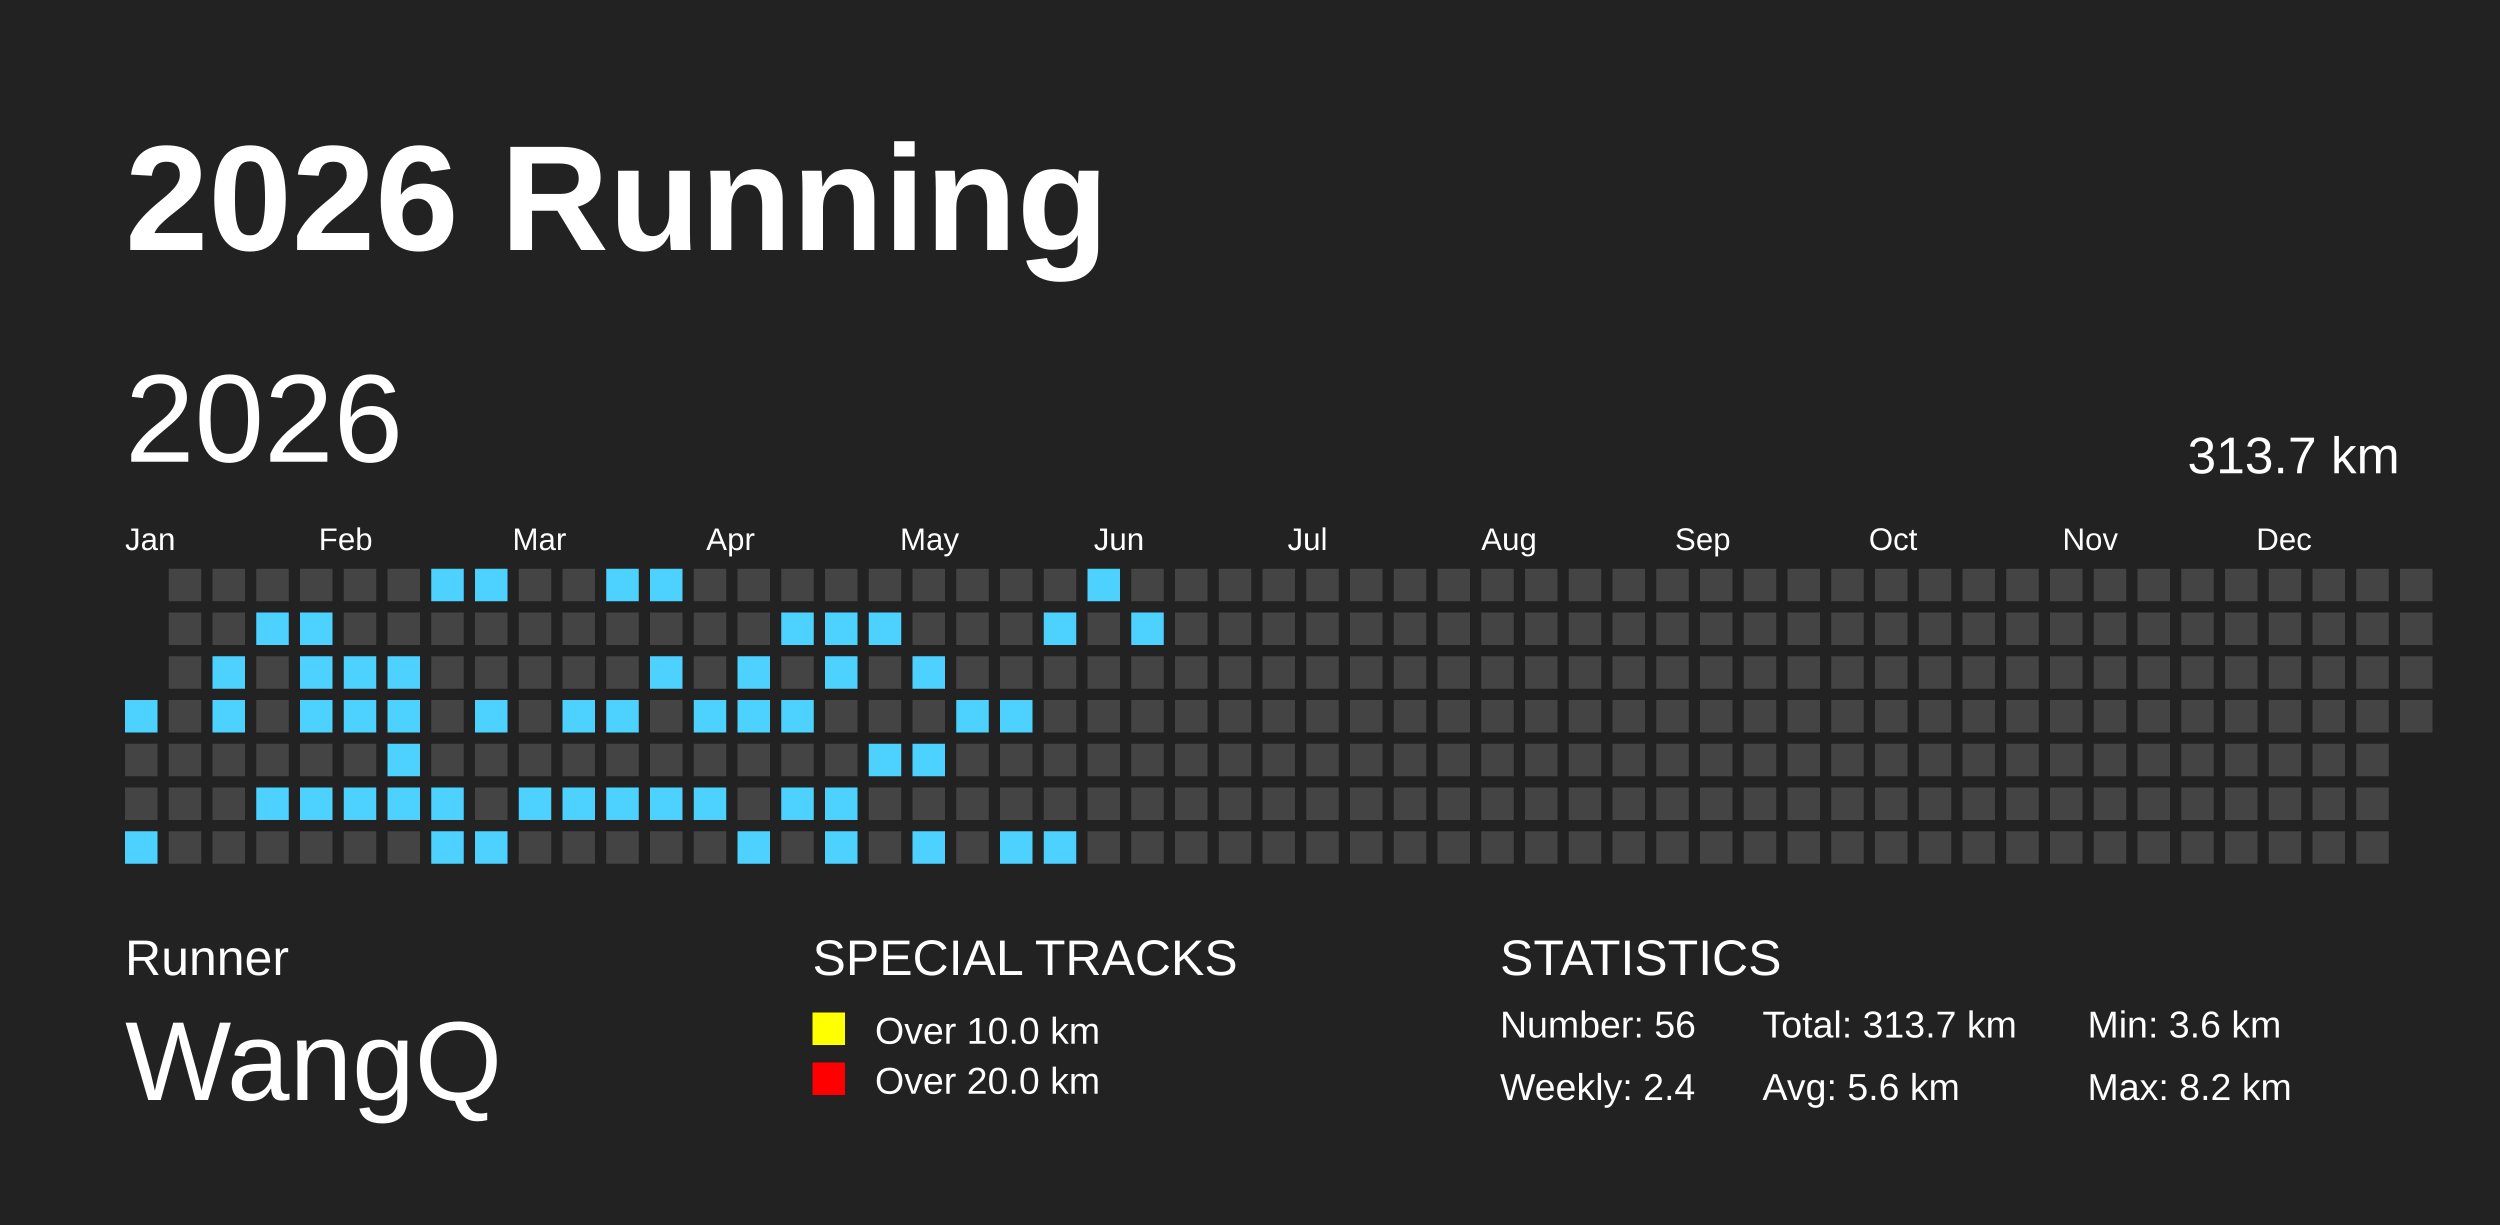
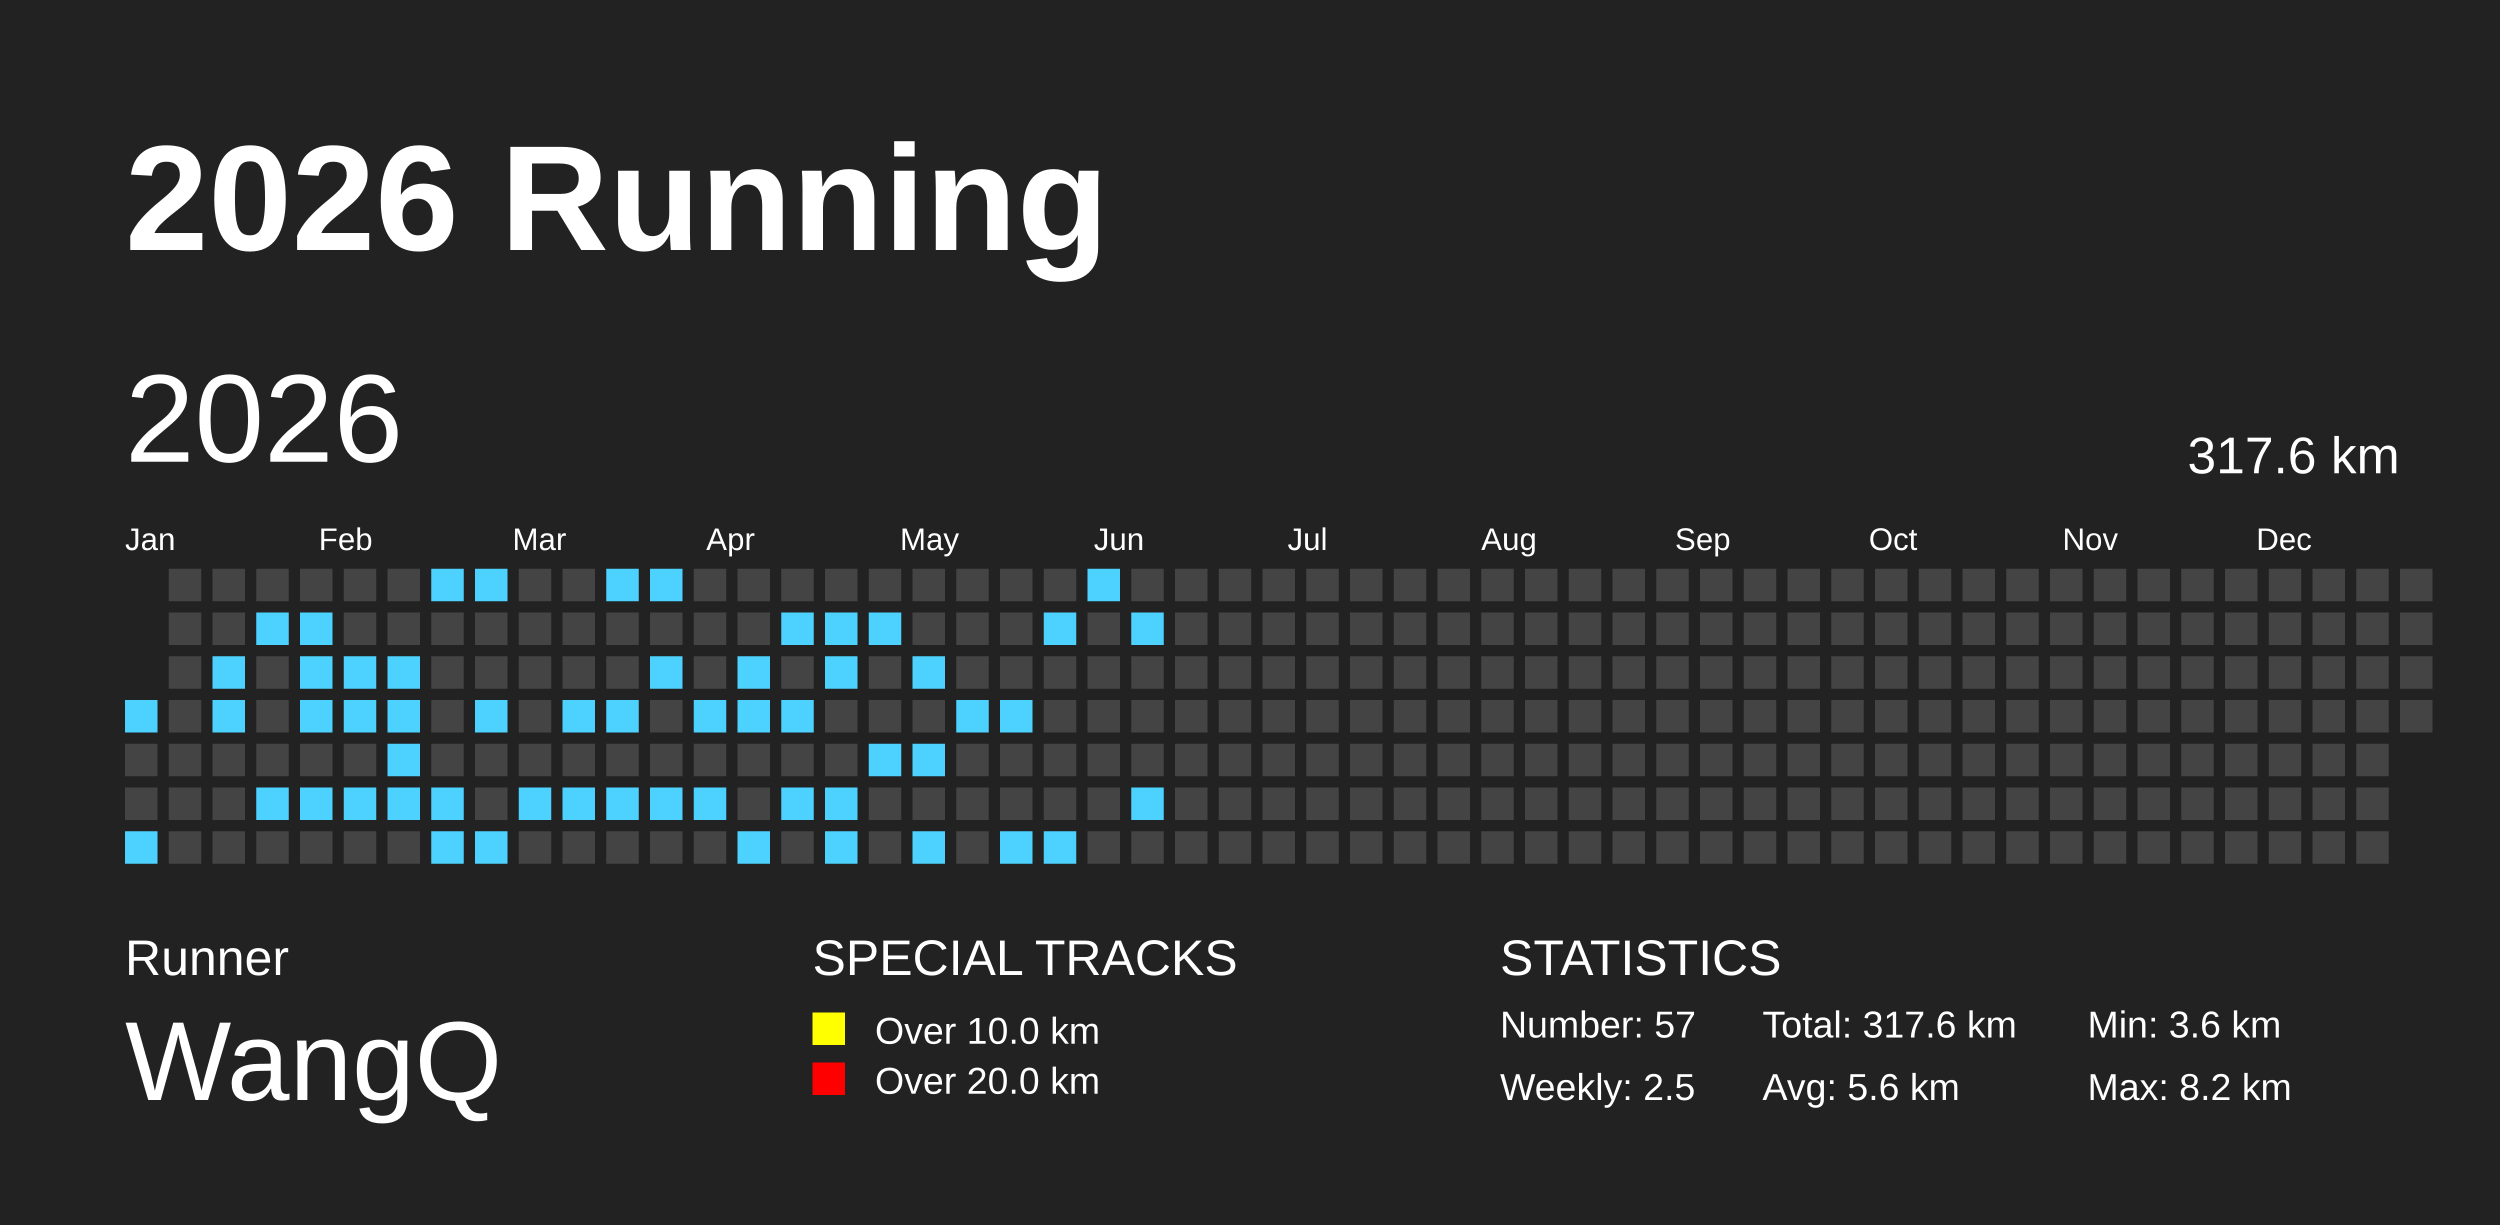
<svg xmlns="http://www.w3.org/2000/svg" baseProfile="full" height="98mm" version="1.1" viewBox="0,0,200,98" width="200mm">
  <defs />
  <rect fill="#222222" height="98" width="200" x="0" y="0" />
  <text fill="#FFFFFF" style="font-size:12px; font-family:Arial; font-weight:bold;" x="10" y="20">2026 Running</text>
  <text fill="#FFFFFF" style="font-size:4px; font-family:Arial" x="10" y="78">Runner</text>
  <text fill="#FFFFFF" style="font-size:9px; font-family:Arial" x="10" y="88">WangQ</text>
  <text fill="#FFFFFF" style="font-size:4px; font-family:Arial" x="65" y="78">SPECIAL TRACKS</text>
  <rect fill="yellow" height="2.6" width="2.6" x="65" y="81" />
  <text fill="#FFFFFF" style="font-size:3px; font-family:Arial" x="70" y="83.5">Over 10.0 km</text>
  <rect fill="red" height="2.6" width="2.6" x="65" y="85" />
  <text fill="#FFFFFF" style="font-size:3px; font-family:Arial" x="70" y="87.5">Over 20.0 km</text>
  <text fill="#FFFFFF" style="font-size:4px; font-family:Arial" x="120" y="78">STATISTICS</text>
-   <text fill="#FFFFFF" style="font-size:3px; font-family:Arial" x="120" y="83">Number: 56</text>
-   <text fill="#FFFFFF" style="font-size:3px; font-family:Arial" x="120" y="88">Weekly: 2.4</text>
-   <text fill="#FFFFFF" style="font-size:3px; font-family:Arial" x="141" y="83">Total: 313.7 km</text>
+   <text fill="#FFFFFF" style="font-size:3px; font-family:Arial" x="120" y="83">Number: 57</text>
+   <text fill="#FFFFFF" style="font-size:3px; font-family:Arial" x="120" y="88">Weekly: 2.5</text>
+   <text fill="#FFFFFF" style="font-size:3px; font-family:Arial" x="141" y="83">Total: 317.6 km</text>
  <text fill="#FFFFFF" style="font-size:3px; font-family:Arial" x="141" y="88">Avg: 5.6 km</text>
  <text fill="#FFFFFF" style="font-size:3px; font-family:Arial" x="167" y="83">Min: 3.6 km</text>
  <text fill="#FFFFFF" style="font-size:3px; font-family:Arial" x="167" y="88">Max: 8.2 km</text>
  <text dominant-baseline="hanging" fill="#FFFFFF" style="font-size:10.0px; font-family:Arial;" x="10" y="30">2026</text>
-   <text dominant-baseline="hanging" fill="#FFFFFF" style="font-size:4.125px; font-family:Arial;" x="175" y="35">313.7 km</text>
+   <text dominant-baseline="hanging" fill="#FFFFFF" style="font-size:4.125px; font-family:Arial;" x="175" y="35">317.6 km</text>
  <text fill="#FFFFFF" style="font-size:2.5px; font-family:Arial" x="10.0" y="44">Jan</text>
  <text fill="#FFFFFF" style="font-size:2.5px; font-family:Arial" x="25.5" y="44">Feb</text>
  <text fill="#FFFFFF" style="font-size:2.5px; font-family:Arial" x="41.0" y="44">Mar</text>
  <text fill="#FFFFFF" style="font-size:2.5px; font-family:Arial" x="56.5" y="44">Apr</text>
  <text fill="#FFFFFF" style="font-size:2.5px; font-family:Arial" x="72.0" y="44">May</text>
  <text fill="#FFFFFF" style="font-size:2.5px; font-family:Arial" x="87.5" y="44">Jun</text>
  <text fill="#FFFFFF" style="font-size:2.5px; font-family:Arial" x="103.0" y="44">Jul</text>
  <text fill="#FFFFFF" style="font-size:2.5px; font-family:Arial" x="118.5" y="44">Aug</text>
  <text fill="#FFFFFF" style="font-size:2.5px; font-family:Arial" x="134.0" y="44">Sep</text>
  <text fill="#FFFFFF" style="font-size:2.5px; font-family:Arial" x="149.5" y="44">Oct</text>
  <text fill="#FFFFFF" style="font-size:2.5px; font-family:Arial" x="165.0" y="44">Nov</text>
  <text fill="#FFFFFF" style="font-size:2.5px; font-family:Arial" x="180.5" y="44">Dec</text>
  <rect fill="#4DD2FF" height="2.6" width="2.6" x="10.0" y="56.0" />
  <rect fill="#444444" height="2.6" width="2.6" x="10.0" y="59.5" />
  <rect fill="#444444" height="2.6" width="2.6" x="10.0" y="63.0" />
  <rect fill="#4DD2FF" height="2.6" width="2.6" x="10.0" y="66.5" />
  <rect fill="#444444" height="2.6" width="2.6" x="13.5" y="45.5" />
  <rect fill="#444444" height="2.6" width="2.6" x="13.5" y="49.0" />
  <rect fill="#444444" height="2.6" width="2.6" x="13.5" y="52.5" />
  <rect fill="#444444" height="2.6" width="2.6" x="13.5" y="56.0" />
  <rect fill="#444444" height="2.6" width="2.6" x="13.5" y="59.5" />
  <rect fill="#444444" height="2.6" width="2.6" x="13.5" y="63.0" />
  <rect fill="#444444" height="2.6" width="2.6" x="13.5" y="66.5" />
  <rect fill="#444444" height="2.6" width="2.6" x="17.0" y="45.5" />
  <rect fill="#444444" height="2.6" width="2.6" x="17.0" y="49.0" />
  <rect fill="#4DD2FF" height="2.6" width="2.6" x="17.0" y="52.5" />
  <rect fill="#4DD2FF" height="2.6" width="2.6" x="17.0" y="56.0" />
  <rect fill="#444444" height="2.6" width="2.6" x="17.0" y="59.5" />
  <rect fill="#444444" height="2.6" width="2.6" x="17.0" y="63.0" />
  <rect fill="#444444" height="2.6" width="2.6" x="17.0" y="66.5" />
  <rect fill="#444444" height="2.6" width="2.6" x="20.5" y="45.5" />
  <rect fill="#4DD2FF" height="2.6" width="2.6" x="20.5" y="49.0" />
  <rect fill="#444444" height="2.6" width="2.6" x="20.5" y="52.5" />
  <rect fill="#444444" height="2.6" width="2.6" x="20.5" y="56.0" />
  <rect fill="#444444" height="2.6" width="2.6" x="20.5" y="59.5" />
  <rect fill="#4DD2FF" height="2.6" width="2.6" x="20.5" y="63.0" />
  <rect fill="#444444" height="2.6" width="2.6" x="20.5" y="66.5" />
  <rect fill="#444444" height="2.6" width="2.6" x="24.0" y="45.5" />
  <rect fill="#4DD2FF" height="2.6" width="2.6" x="24.0" y="49.0" />
  <rect fill="#4DD2FF" height="2.6" width="2.6" x="24.0" y="52.5" />
  <rect fill="#4DD2FF" height="2.6" width="2.6" x="24.0" y="56.0" />
  <rect fill="#444444" height="2.6" width="2.6" x="24.0" y="59.5" />
  <rect fill="#4DD2FF" height="2.6" width="2.6" x="24.0" y="63.0" />
  <rect fill="#444444" height="2.6" width="2.6" x="24.0" y="66.5" />
  <rect fill="#444444" height="2.6" width="2.6" x="27.5" y="45.5" />
  <rect fill="#444444" height="2.6" width="2.6" x="27.5" y="49.0" />
  <rect fill="#4DD2FF" height="2.6" width="2.6" x="27.5" y="52.5" />
  <rect fill="#4DD2FF" height="2.6" width="2.6" x="27.5" y="56.0" />
  <rect fill="#444444" height="2.6" width="2.6" x="27.5" y="59.5" />
  <rect fill="#4DD2FF" height="2.6" width="2.6" x="27.5" y="63.0" />
  <rect fill="#444444" height="2.6" width="2.6" x="27.5" y="66.5" />
  <rect fill="#444444" height="2.6" width="2.6" x="31.0" y="45.5" />
  <rect fill="#444444" height="2.6" width="2.6" x="31.0" y="49.0" />
  <rect fill="#4DD2FF" height="2.6" width="2.6" x="31.0" y="52.5" />
  <rect fill="#4DD2FF" height="2.6" width="2.6" x="31.0" y="56.0" />
  <rect fill="#4DD2FF" height="2.6" width="2.6" x="31.0" y="59.5" />
  <rect fill="#4DD2FF" height="2.6" width="2.6" x="31.0" y="63.0" />
  <rect fill="#444444" height="2.6" width="2.6" x="31.0" y="66.5" />
  <rect fill="#4DD2FF" height="2.6" width="2.6" x="34.5" y="45.5" />
  <rect fill="#444444" height="2.6" width="2.6" x="34.5" y="49.0" />
  <rect fill="#444444" height="2.6" width="2.6" x="34.5" y="52.5" />
  <rect fill="#444444" height="2.6" width="2.6" x="34.5" y="56.0" />
  <rect fill="#444444" height="2.6" width="2.6" x="34.5" y="59.5" />
  <rect fill="#4DD2FF" height="2.6" width="2.6" x="34.5" y="63.0" />
  <rect fill="#4DD2FF" height="2.6" width="2.6" x="34.5" y="66.5" />
  <rect fill="#4DD2FF" height="2.6" width="2.6" x="38.0" y="45.5" />
  <rect fill="#444444" height="2.6" width="2.6" x="38.0" y="49.0" />
  <rect fill="#444444" height="2.6" width="2.6" x="38.0" y="52.5" />
  <rect fill="#4DD2FF" height="2.6" width="2.6" x="38.0" y="56.0" />
  <rect fill="#444444" height="2.6" width="2.6" x="38.0" y="59.5" />
  <rect fill="#444444" height="2.6" width="2.6" x="38.0" y="63.0" />
  <rect fill="#4DD2FF" height="2.6" width="2.6" x="38.0" y="66.5" />
  <rect fill="#444444" height="2.6" width="2.6" x="41.5" y="45.5" />
  <rect fill="#444444" height="2.6" width="2.6" x="41.5" y="49.0" />
  <rect fill="#444444" height="2.6" width="2.6" x="41.5" y="52.5" />
  <rect fill="#444444" height="2.6" width="2.6" x="41.5" y="56.0" />
  <rect fill="#444444" height="2.6" width="2.6" x="41.5" y="59.5" />
  <rect fill="#4DD2FF" height="2.6" width="2.6" x="41.5" y="63.0" />
  <rect fill="#444444" height="2.6" width="2.6" x="41.5" y="66.5" />
  <rect fill="#444444" height="2.6" width="2.6" x="45.0" y="45.5" />
  <rect fill="#444444" height="2.6" width="2.6" x="45.0" y="49.0" />
  <rect fill="#444444" height="2.6" width="2.6" x="45.0" y="52.5" />
  <rect fill="#4DD2FF" height="2.6" width="2.6" x="45.0" y="56.0" />
  <rect fill="#444444" height="2.6" width="2.6" x="45.0" y="59.5" />
  <rect fill="#4DD2FF" height="2.6" width="2.6" x="45.0" y="63.0" />
  <rect fill="#444444" height="2.6" width="2.6" x="45.0" y="66.5" />
  <rect fill="#4DD2FF" height="2.6" width="2.6" x="48.5" y="45.5" />
  <rect fill="#444444" height="2.6" width="2.6" x="48.5" y="49.0" />
  <rect fill="#444444" height="2.6" width="2.6" x="48.5" y="52.5" />
  <rect fill="#4DD2FF" height="2.6" width="2.6" x="48.5" y="56.0" />
  <rect fill="#444444" height="2.6" width="2.6" x="48.5" y="59.5" />
  <rect fill="#4DD2FF" height="2.6" width="2.6" x="48.5" y="63.0" />
  <rect fill="#444444" height="2.6" width="2.6" x="48.5" y="66.5" />
  <rect fill="#4DD2FF" height="2.6" width="2.6" x="52.0" y="45.5" />
  <rect fill="#444444" height="2.6" width="2.6" x="52.0" y="49.0" />
  <rect fill="#4DD2FF" height="2.6" width="2.6" x="52.0" y="52.5" />
  <rect fill="#444444" height="2.6" width="2.6" x="52.0" y="56.0" />
  <rect fill="#444444" height="2.6" width="2.6" x="52.0" y="59.5" />
  <rect fill="#4DD2FF" height="2.6" width="2.6" x="52.0" y="63.0" />
  <rect fill="#444444" height="2.6" width="2.6" x="52.0" y="66.5" />
  <rect fill="#444444" height="2.6" width="2.6" x="55.5" y="45.5" />
  <rect fill="#444444" height="2.6" width="2.6" x="55.5" y="49.0" />
  <rect fill="#444444" height="2.6" width="2.6" x="55.5" y="52.5" />
  <rect fill="#4DD2FF" height="2.6" width="2.6" x="55.5" y="56.0" />
  <rect fill="#444444" height="2.6" width="2.6" x="55.5" y="59.5" />
  <rect fill="#4DD2FF" height="2.6" width="2.6" x="55.5" y="63.0" />
  <rect fill="#444444" height="2.6" width="2.6" x="55.5" y="66.5" />
  <rect fill="#444444" height="2.6" width="2.6" x="59.0" y="45.5" />
  <rect fill="#444444" height="2.6" width="2.6" x="59.0" y="49.0" />
  <rect fill="#4DD2FF" height="2.6" width="2.6" x="59.0" y="52.5" />
  <rect fill="#4DD2FF" height="2.6" width="2.6" x="59.0" y="56.0" />
  <rect fill="#444444" height="2.6" width="2.6" x="59.0" y="59.5" />
  <rect fill="#444444" height="2.6" width="2.6" x="59.0" y="63.0" />
  <rect fill="#4DD2FF" height="2.6" width="2.6" x="59.0" y="66.5" />
  <rect fill="#444444" height="2.6" width="2.6" x="62.5" y="45.5" />
  <rect fill="#4DD2FF" height="2.6" width="2.6" x="62.5" y="49.0" />
  <rect fill="#444444" height="2.6" width="2.6" x="62.5" y="52.5" />
  <rect fill="#4DD2FF" height="2.6" width="2.6" x="62.5" y="56.0" />
  <rect fill="#444444" height="2.6" width="2.6" x="62.5" y="59.5" />
  <rect fill="#4DD2FF" height="2.6" width="2.6" x="62.5" y="63.0" />
  <rect fill="#444444" height="2.6" width="2.6" x="62.5" y="66.5" />
  <rect fill="#444444" height="2.6" width="2.6" x="66.0" y="45.5" />
  <rect fill="#4DD2FF" height="2.6" width="2.6" x="66.0" y="49.0" />
  <rect fill="#4DD2FF" height="2.6" width="2.6" x="66.0" y="52.5" />
  <rect fill="#444444" height="2.6" width="2.6" x="66.0" y="56.0" />
  <rect fill="#444444" height="2.6" width="2.6" x="66.0" y="59.5" />
  <rect fill="#4DD2FF" height="2.6" width="2.6" x="66.0" y="63.0" />
  <rect fill="#4DD2FF" height="2.6" width="2.6" x="66.0" y="66.5" />
  <rect fill="#444444" height="2.6" width="2.6" x="69.5" y="45.5" />
  <rect fill="#4DD2FF" height="2.6" width="2.6" x="69.5" y="49.0" />
  <rect fill="#444444" height="2.6" width="2.6" x="69.5" y="52.5" />
  <rect fill="#444444" height="2.6" width="2.6" x="69.5" y="56.0" />
  <rect fill="#4DD2FF" height="2.6" width="2.6" x="69.5" y="59.5" />
  <rect fill="#444444" height="2.6" width="2.6" x="69.5" y="63.0" />
  <rect fill="#444444" height="2.6" width="2.6" x="69.5" y="66.5" />
  <rect fill="#444444" height="2.6" width="2.6" x="73.0" y="45.5" />
  <rect fill="#444444" height="2.6" width="2.6" x="73.0" y="49.0" />
  <rect fill="#4DD2FF" height="2.6" width="2.6" x="73.0" y="52.5" />
  <rect fill="#444444" height="2.6" width="2.6" x="73.0" y="56.0" />
  <rect fill="#4DD2FF" height="2.6" width="2.6" x="73.0" y="59.5" />
  <rect fill="#444444" height="2.6" width="2.6" x="73.0" y="63.0" />
  <rect fill="#4DD2FF" height="2.6" width="2.6" x="73.0" y="66.5" />
  <rect fill="#444444" height="2.6" width="2.6" x="76.5" y="45.5" />
  <rect fill="#444444" height="2.6" width="2.6" x="76.5" y="49.0" />
  <rect fill="#444444" height="2.6" width="2.6" x="76.5" y="52.5" />
  <rect fill="#4DD2FF" height="2.6" width="2.6" x="76.5" y="56.0" />
  <rect fill="#444444" height="2.6" width="2.6" x="76.5" y="59.5" />
  <rect fill="#444444" height="2.6" width="2.6" x="76.5" y="63.0" />
  <rect fill="#444444" height="2.6" width="2.6" x="76.5" y="66.5" />
  <rect fill="#444444" height="2.6" width="2.6" x="80.0" y="45.5" />
  <rect fill="#444444" height="2.6" width="2.6" x="80.0" y="49.0" />
  <rect fill="#444444" height="2.6" width="2.6" x="80.0" y="52.5" />
  <rect fill="#4DD2FF" height="2.6" width="2.6" x="80.0" y="56.0" />
  <rect fill="#444444" height="2.6" width="2.6" x="80.0" y="59.5" />
  <rect fill="#444444" height="2.6" width="2.6" x="80.0" y="63.0" />
  <rect fill="#4DD2FF" height="2.6" width="2.6" x="80.0" y="66.5" />
  <rect fill="#444444" height="2.6" width="2.6" x="83.5" y="45.5" />
  <rect fill="#4DD2FF" height="2.6" width="2.6" x="83.5" y="49.0" />
  <rect fill="#444444" height="2.6" width="2.6" x="83.5" y="52.5" />
  <rect fill="#444444" height="2.6" width="2.6" x="83.5" y="56.0" />
  <rect fill="#444444" height="2.6" width="2.6" x="83.5" y="59.5" />
  <rect fill="#444444" height="2.6" width="2.6" x="83.5" y="63.0" />
  <rect fill="#4DD2FF" height="2.6" width="2.6" x="83.5" y="66.5" />
  <rect fill="#4DD2FF" height="2.6" width="2.6" x="87.0" y="45.5" />
  <rect fill="#444444" height="2.6" width="2.6" x="87.0" y="49.0" />
  <rect fill="#444444" height="2.6" width="2.6" x="87.0" y="52.5" />
  <rect fill="#444444" height="2.6" width="2.6" x="87.0" y="56.0" />
  <rect fill="#444444" height="2.6" width="2.6" x="87.0" y="59.5" />
  <rect fill="#444444" height="2.6" width="2.6" x="87.0" y="63.0" />
  <rect fill="#444444" height="2.6" width="2.6" x="87.0" y="66.5" />
  <rect fill="#444444" height="2.6" width="2.6" x="90.5" y="45.5" />
  <rect fill="#4DD2FF" height="2.6" width="2.6" x="90.5" y="49.0" />
  <rect fill="#444444" height="2.6" width="2.6" x="90.5" y="52.5" />
  <rect fill="#444444" height="2.6" width="2.6" x="90.5" y="56.0" />
  <rect fill="#444444" height="2.6" width="2.6" x="90.5" y="59.5" />
-   <rect fill="#444444" height="2.6" width="2.6" x="90.5" y="63.0" />
+   <rect fill="#4DD2FF" height="2.6" width="2.6" x="90.5" y="63.0" />
  <rect fill="#444444" height="2.6" width="2.6" x="90.5" y="66.5" />
  <rect fill="#444444" height="2.6" width="2.6" x="94.0" y="45.5" />
  <rect fill="#444444" height="2.6" width="2.6" x="94.0" y="49.0" />
  <rect fill="#444444" height="2.6" width="2.6" x="94.0" y="52.5" />
  <rect fill="#444444" height="2.6" width="2.6" x="94.0" y="56.0" />
  <rect fill="#444444" height="2.6" width="2.6" x="94.0" y="59.5" />
  <rect fill="#444444" height="2.6" width="2.6" x="94.0" y="63.0" />
  <rect fill="#444444" height="2.6" width="2.6" x="94.0" y="66.5" />
  <rect fill="#444444" height="2.6" width="2.6" x="97.5" y="45.5" />
  <rect fill="#444444" height="2.6" width="2.6" x="97.5" y="49.0" />
  <rect fill="#444444" height="2.6" width="2.6" x="97.5" y="52.5" />
  <rect fill="#444444" height="2.6" width="2.6" x="97.5" y="56.0" />
  <rect fill="#444444" height="2.6" width="2.6" x="97.5" y="59.5" />
  <rect fill="#444444" height="2.6" width="2.6" x="97.5" y="63.0" />
  <rect fill="#444444" height="2.6" width="2.6" x="97.5" y="66.5" />
  <rect fill="#444444" height="2.6" width="2.6" x="101.0" y="45.5" />
  <rect fill="#444444" height="2.6" width="2.6" x="101.0" y="49.0" />
  <rect fill="#444444" height="2.6" width="2.6" x="101.0" y="52.5" />
  <rect fill="#444444" height="2.6" width="2.6" x="101.0" y="56.0" />
  <rect fill="#444444" height="2.6" width="2.6" x="101.0" y="59.5" />
  <rect fill="#444444" height="2.6" width="2.6" x="101.0" y="63.0" />
  <rect fill="#444444" height="2.6" width="2.6" x="101.0" y="66.5" />
  <rect fill="#444444" height="2.6" width="2.6" x="104.5" y="45.5" />
  <rect fill="#444444" height="2.6" width="2.6" x="104.5" y="49.0" />
  <rect fill="#444444" height="2.6" width="2.6" x="104.5" y="52.5" />
  <rect fill="#444444" height="2.6" width="2.6" x="104.5" y="56.0" />
  <rect fill="#444444" height="2.6" width="2.6" x="104.5" y="59.5" />
  <rect fill="#444444" height="2.6" width="2.6" x="104.5" y="63.0" />
  <rect fill="#444444" height="2.6" width="2.6" x="104.5" y="66.5" />
  <rect fill="#444444" height="2.6" width="2.6" x="108.0" y="45.5" />
  <rect fill="#444444" height="2.6" width="2.6" x="108.0" y="49.0" />
  <rect fill="#444444" height="2.6" width="2.6" x="108.0" y="52.5" />
  <rect fill="#444444" height="2.6" width="2.6" x="108.0" y="56.0" />
  <rect fill="#444444" height="2.6" width="2.6" x="108.0" y="59.5" />
  <rect fill="#444444" height="2.6" width="2.6" x="108.0" y="63.0" />
  <rect fill="#444444" height="2.6" width="2.6" x="108.0" y="66.5" />
  <rect fill="#444444" height="2.6" width="2.6" x="111.5" y="45.5" />
  <rect fill="#444444" height="2.6" width="2.6" x="111.5" y="49.0" />
  <rect fill="#444444" height="2.6" width="2.6" x="111.5" y="52.5" />
  <rect fill="#444444" height="2.6" width="2.6" x="111.5" y="56.0" />
  <rect fill="#444444" height="2.6" width="2.6" x="111.5" y="59.5" />
  <rect fill="#444444" height="2.6" width="2.6" x="111.5" y="63.0" />
  <rect fill="#444444" height="2.6" width="2.6" x="111.5" y="66.5" />
  <rect fill="#444444" height="2.6" width="2.6" x="115.0" y="45.5" />
  <rect fill="#444444" height="2.6" width="2.6" x="115.0" y="49.0" />
  <rect fill="#444444" height="2.6" width="2.6" x="115.0" y="52.5" />
  <rect fill="#444444" height="2.6" width="2.6" x="115.0" y="56.0" />
  <rect fill="#444444" height="2.6" width="2.6" x="115.0" y="59.5" />
  <rect fill="#444444" height="2.6" width="2.6" x="115.0" y="63.0" />
  <rect fill="#444444" height="2.6" width="2.6" x="115.0" y="66.5" />
  <rect fill="#444444" height="2.6" width="2.6" x="118.5" y="45.5" />
  <rect fill="#444444" height="2.6" width="2.6" x="118.5" y="49.0" />
  <rect fill="#444444" height="2.6" width="2.6" x="118.5" y="52.5" />
  <rect fill="#444444" height="2.6" width="2.6" x="118.5" y="56.0" />
  <rect fill="#444444" height="2.6" width="2.6" x="118.5" y="59.5" />
  <rect fill="#444444" height="2.6" width="2.6" x="118.5" y="63.0" />
  <rect fill="#444444" height="2.6" width="2.6" x="118.5" y="66.5" />
  <rect fill="#444444" height="2.6" width="2.6" x="122.0" y="45.5" />
  <rect fill="#444444" height="2.6" width="2.6" x="122.0" y="49.0" />
  <rect fill="#444444" height="2.6" width="2.6" x="122.0" y="52.5" />
  <rect fill="#444444" height="2.6" width="2.6" x="122.0" y="56.0" />
  <rect fill="#444444" height="2.6" width="2.6" x="122.0" y="59.5" />
  <rect fill="#444444" height="2.6" width="2.6" x="122.0" y="63.0" />
  <rect fill="#444444" height="2.6" width="2.6" x="122.0" y="66.5" />
  <rect fill="#444444" height="2.6" width="2.6" x="125.5" y="45.5" />
  <rect fill="#444444" height="2.6" width="2.6" x="125.5" y="49.0" />
  <rect fill="#444444" height="2.6" width="2.6" x="125.5" y="52.5" />
  <rect fill="#444444" height="2.6" width="2.6" x="125.5" y="56.0" />
  <rect fill="#444444" height="2.6" width="2.6" x="125.5" y="59.5" />
  <rect fill="#444444" height="2.6" width="2.6" x="125.5" y="63.0" />
  <rect fill="#444444" height="2.6" width="2.6" x="125.5" y="66.5" />
  <rect fill="#444444" height="2.6" width="2.6" x="129.0" y="45.5" />
  <rect fill="#444444" height="2.6" width="2.6" x="129.0" y="49.0" />
  <rect fill="#444444" height="2.6" width="2.6" x="129.0" y="52.5" />
  <rect fill="#444444" height="2.6" width="2.6" x="129.0" y="56.0" />
  <rect fill="#444444" height="2.6" width="2.6" x="129.0" y="59.5" />
  <rect fill="#444444" height="2.6" width="2.6" x="129.0" y="63.0" />
  <rect fill="#444444" height="2.6" width="2.6" x="129.0" y="66.5" />
  <rect fill="#444444" height="2.6" width="2.6" x="132.5" y="45.5" />
  <rect fill="#444444" height="2.6" width="2.6" x="132.5" y="49.0" />
  <rect fill="#444444" height="2.6" width="2.6" x="132.5" y="52.5" />
  <rect fill="#444444" height="2.6" width="2.6" x="132.5" y="56.0" />
  <rect fill="#444444" height="2.6" width="2.6" x="132.5" y="59.5" />
  <rect fill="#444444" height="2.6" width="2.6" x="132.5" y="63.0" />
  <rect fill="#444444" height="2.6" width="2.6" x="132.5" y="66.5" />
  <rect fill="#444444" height="2.6" width="2.6" x="136.0" y="45.5" />
  <rect fill="#444444" height="2.6" width="2.6" x="136.0" y="49.0" />
  <rect fill="#444444" height="2.6" width="2.6" x="136.0" y="52.5" />
  <rect fill="#444444" height="2.6" width="2.6" x="136.0" y="56.0" />
  <rect fill="#444444" height="2.6" width="2.6" x="136.0" y="59.5" />
  <rect fill="#444444" height="2.6" width="2.6" x="136.0" y="63.0" />
  <rect fill="#444444" height="2.6" width="2.6" x="136.0" y="66.5" />
  <rect fill="#444444" height="2.6" width="2.6" x="139.5" y="45.5" />
  <rect fill="#444444" height="2.6" width="2.6" x="139.5" y="49.0" />
  <rect fill="#444444" height="2.6" width="2.6" x="139.5" y="52.5" />
  <rect fill="#444444" height="2.6" width="2.6" x="139.5" y="56.0" />
  <rect fill="#444444" height="2.6" width="2.6" x="139.5" y="59.5" />
  <rect fill="#444444" height="2.6" width="2.6" x="139.5" y="63.0" />
  <rect fill="#444444" height="2.6" width="2.6" x="139.5" y="66.5" />
  <rect fill="#444444" height="2.6" width="2.6" x="143.0" y="45.5" />
  <rect fill="#444444" height="2.6" width="2.6" x="143.0" y="49.0" />
  <rect fill="#444444" height="2.6" width="2.6" x="143.0" y="52.5" />
  <rect fill="#444444" height="2.6" width="2.6" x="143.0" y="56.0" />
  <rect fill="#444444" height="2.6" width="2.6" x="143.0" y="59.5" />
  <rect fill="#444444" height="2.6" width="2.6" x="143.0" y="63.0" />
  <rect fill="#444444" height="2.6" width="2.6" x="143.0" y="66.5" />
  <rect fill="#444444" height="2.6" width="2.6" x="146.5" y="45.5" />
  <rect fill="#444444" height="2.6" width="2.6" x="146.5" y="49.0" />
  <rect fill="#444444" height="2.6" width="2.6" x="146.5" y="52.5" />
  <rect fill="#444444" height="2.6" width="2.6" x="146.5" y="56.0" />
  <rect fill="#444444" height="2.6" width="2.6" x="146.5" y="59.5" />
  <rect fill="#444444" height="2.6" width="2.6" x="146.5" y="63.0" />
  <rect fill="#444444" height="2.6" width="2.6" x="146.5" y="66.5" />
  <rect fill="#444444" height="2.6" width="2.6" x="150.0" y="45.5" />
  <rect fill="#444444" height="2.6" width="2.6" x="150.0" y="49.0" />
  <rect fill="#444444" height="2.6" width="2.6" x="150.0" y="52.5" />
  <rect fill="#444444" height="2.6" width="2.6" x="150.0" y="56.0" />
  <rect fill="#444444" height="2.6" width="2.6" x="150.0" y="59.5" />
  <rect fill="#444444" height="2.6" width="2.6" x="150.0" y="63.0" />
  <rect fill="#444444" height="2.6" width="2.6" x="150.0" y="66.5" />
  <rect fill="#444444" height="2.6" width="2.6" x="153.5" y="45.5" />
  <rect fill="#444444" height="2.6" width="2.6" x="153.5" y="49.0" />
  <rect fill="#444444" height="2.6" width="2.6" x="153.5" y="52.5" />
  <rect fill="#444444" height="2.6" width="2.6" x="153.5" y="56.0" />
  <rect fill="#444444" height="2.6" width="2.6" x="153.5" y="59.5" />
  <rect fill="#444444" height="2.6" width="2.6" x="153.5" y="63.0" />
  <rect fill="#444444" height="2.6" width="2.6" x="153.5" y="66.5" />
  <rect fill="#444444" height="2.6" width="2.6" x="157.0" y="45.5" />
  <rect fill="#444444" height="2.6" width="2.6" x="157.0" y="49.0" />
  <rect fill="#444444" height="2.6" width="2.6" x="157.0" y="52.5" />
  <rect fill="#444444" height="2.6" width="2.6" x="157.0" y="56.0" />
  <rect fill="#444444" height="2.6" width="2.6" x="157.0" y="59.5" />
  <rect fill="#444444" height="2.6" width="2.6" x="157.0" y="63.0" />
  <rect fill="#444444" height="2.6" width="2.6" x="157.0" y="66.5" />
  <rect fill="#444444" height="2.6" width="2.6" x="160.5" y="45.5" />
  <rect fill="#444444" height="2.6" width="2.6" x="160.5" y="49.0" />
  <rect fill="#444444" height="2.6" width="2.6" x="160.5" y="52.5" />
  <rect fill="#444444" height="2.6" width="2.6" x="160.5" y="56.0" />
  <rect fill="#444444" height="2.6" width="2.6" x="160.5" y="59.5" />
  <rect fill="#444444" height="2.6" width="2.6" x="160.5" y="63.0" />
  <rect fill="#444444" height="2.6" width="2.6" x="160.5" y="66.5" />
  <rect fill="#444444" height="2.6" width="2.6" x="164.0" y="45.5" />
  <rect fill="#444444" height="2.6" width="2.6" x="164.0" y="49.0" />
  <rect fill="#444444" height="2.6" width="2.6" x="164.0" y="52.5" />
  <rect fill="#444444" height="2.6" width="2.6" x="164.0" y="56.0" />
  <rect fill="#444444" height="2.6" width="2.6" x="164.0" y="59.5" />
  <rect fill="#444444" height="2.6" width="2.6" x="164.0" y="63.0" />
  <rect fill="#444444" height="2.6" width="2.6" x="164.0" y="66.5" />
  <rect fill="#444444" height="2.6" width="2.6" x="167.5" y="45.5" />
  <rect fill="#444444" height="2.6" width="2.6" x="167.5" y="49.0" />
  <rect fill="#444444" height="2.6" width="2.6" x="167.5" y="52.5" />
  <rect fill="#444444" height="2.6" width="2.6" x="167.5" y="56.0" />
  <rect fill="#444444" height="2.6" width="2.6" x="167.5" y="59.5" />
  <rect fill="#444444" height="2.6" width="2.6" x="167.5" y="63.0" />
  <rect fill="#444444" height="2.6" width="2.6" x="167.5" y="66.5" />
  <rect fill="#444444" height="2.6" width="2.6" x="171.0" y="45.5" />
  <rect fill="#444444" height="2.6" width="2.6" x="171.0" y="49.0" />
  <rect fill="#444444" height="2.6" width="2.6" x="171.0" y="52.5" />
  <rect fill="#444444" height="2.6" width="2.6" x="171.0" y="56.0" />
  <rect fill="#444444" height="2.6" width="2.6" x="171.0" y="59.5" />
  <rect fill="#444444" height="2.6" width="2.6" x="171.0" y="63.0" />
  <rect fill="#444444" height="2.6" width="2.6" x="171.0" y="66.5" />
  <rect fill="#444444" height="2.6" width="2.6" x="174.5" y="45.5" />
  <rect fill="#444444" height="2.6" width="2.6" x="174.5" y="49.0" />
  <rect fill="#444444" height="2.6" width="2.6" x="174.5" y="52.5" />
  <rect fill="#444444" height="2.6" width="2.6" x="174.5" y="56.0" />
  <rect fill="#444444" height="2.6" width="2.6" x="174.5" y="59.5" />
  <rect fill="#444444" height="2.6" width="2.6" x="174.5" y="63.0" />
  <rect fill="#444444" height="2.6" width="2.6" x="174.5" y="66.5" />
  <rect fill="#444444" height="2.6" width="2.6" x="178.0" y="45.5" />
  <rect fill="#444444" height="2.6" width="2.6" x="178.0" y="49.0" />
  <rect fill="#444444" height="2.6" width="2.6" x="178.0" y="52.5" />
  <rect fill="#444444" height="2.6" width="2.6" x="178.0" y="56.0" />
  <rect fill="#444444" height="2.6" width="2.6" x="178.0" y="59.5" />
  <rect fill="#444444" height="2.6" width="2.6" x="178.0" y="63.0" />
  <rect fill="#444444" height="2.6" width="2.6" x="178.0" y="66.5" />
  <rect fill="#444444" height="2.6" width="2.6" x="181.5" y="45.5" />
  <rect fill="#444444" height="2.6" width="2.6" x="181.5" y="49.0" />
  <rect fill="#444444" height="2.6" width="2.6" x="181.5" y="52.5" />
  <rect fill="#444444" height="2.6" width="2.6" x="181.5" y="56.0" />
  <rect fill="#444444" height="2.6" width="2.6" x="181.5" y="59.5" />
  <rect fill="#444444" height="2.6" width="2.6" x="181.5" y="63.0" />
  <rect fill="#444444" height="2.6" width="2.6" x="181.5" y="66.5" />
  <rect fill="#444444" height="2.6" width="2.6" x="185.0" y="45.5" />
  <rect fill="#444444" height="2.6" width="2.6" x="185.0" y="49.0" />
  <rect fill="#444444" height="2.6" width="2.6" x="185.0" y="52.5" />
  <rect fill="#444444" height="2.6" width="2.6" x="185.0" y="56.0" />
  <rect fill="#444444" height="2.6" width="2.6" x="185.0" y="59.5" />
  <rect fill="#444444" height="2.6" width="2.6" x="185.0" y="63.0" />
  <rect fill="#444444" height="2.6" width="2.6" x="185.0" y="66.5" />
  <rect fill="#444444" height="2.6" width="2.6" x="188.5" y="45.5" />
  <rect fill="#444444" height="2.6" width="2.6" x="188.5" y="49.0" />
  <rect fill="#444444" height="2.6" width="2.6" x="188.5" y="52.5" />
  <rect fill="#444444" height="2.6" width="2.6" x="188.5" y="56.0" />
  <rect fill="#444444" height="2.6" width="2.6" x="188.5" y="59.5" />
  <rect fill="#444444" height="2.6" width="2.6" x="188.5" y="63.0" />
  <rect fill="#444444" height="2.6" width="2.6" x="188.5" y="66.5" />
  <rect fill="#444444" height="2.6" width="2.6" x="192.0" y="45.5" />
  <rect fill="#444444" height="2.6" width="2.6" x="192.0" y="49.0" />
  <rect fill="#444444" height="2.6" width="2.6" x="192.0" y="52.5" />
  <rect fill="#444444" height="2.6" width="2.6" x="192.0" y="56.0" />
</svg>
